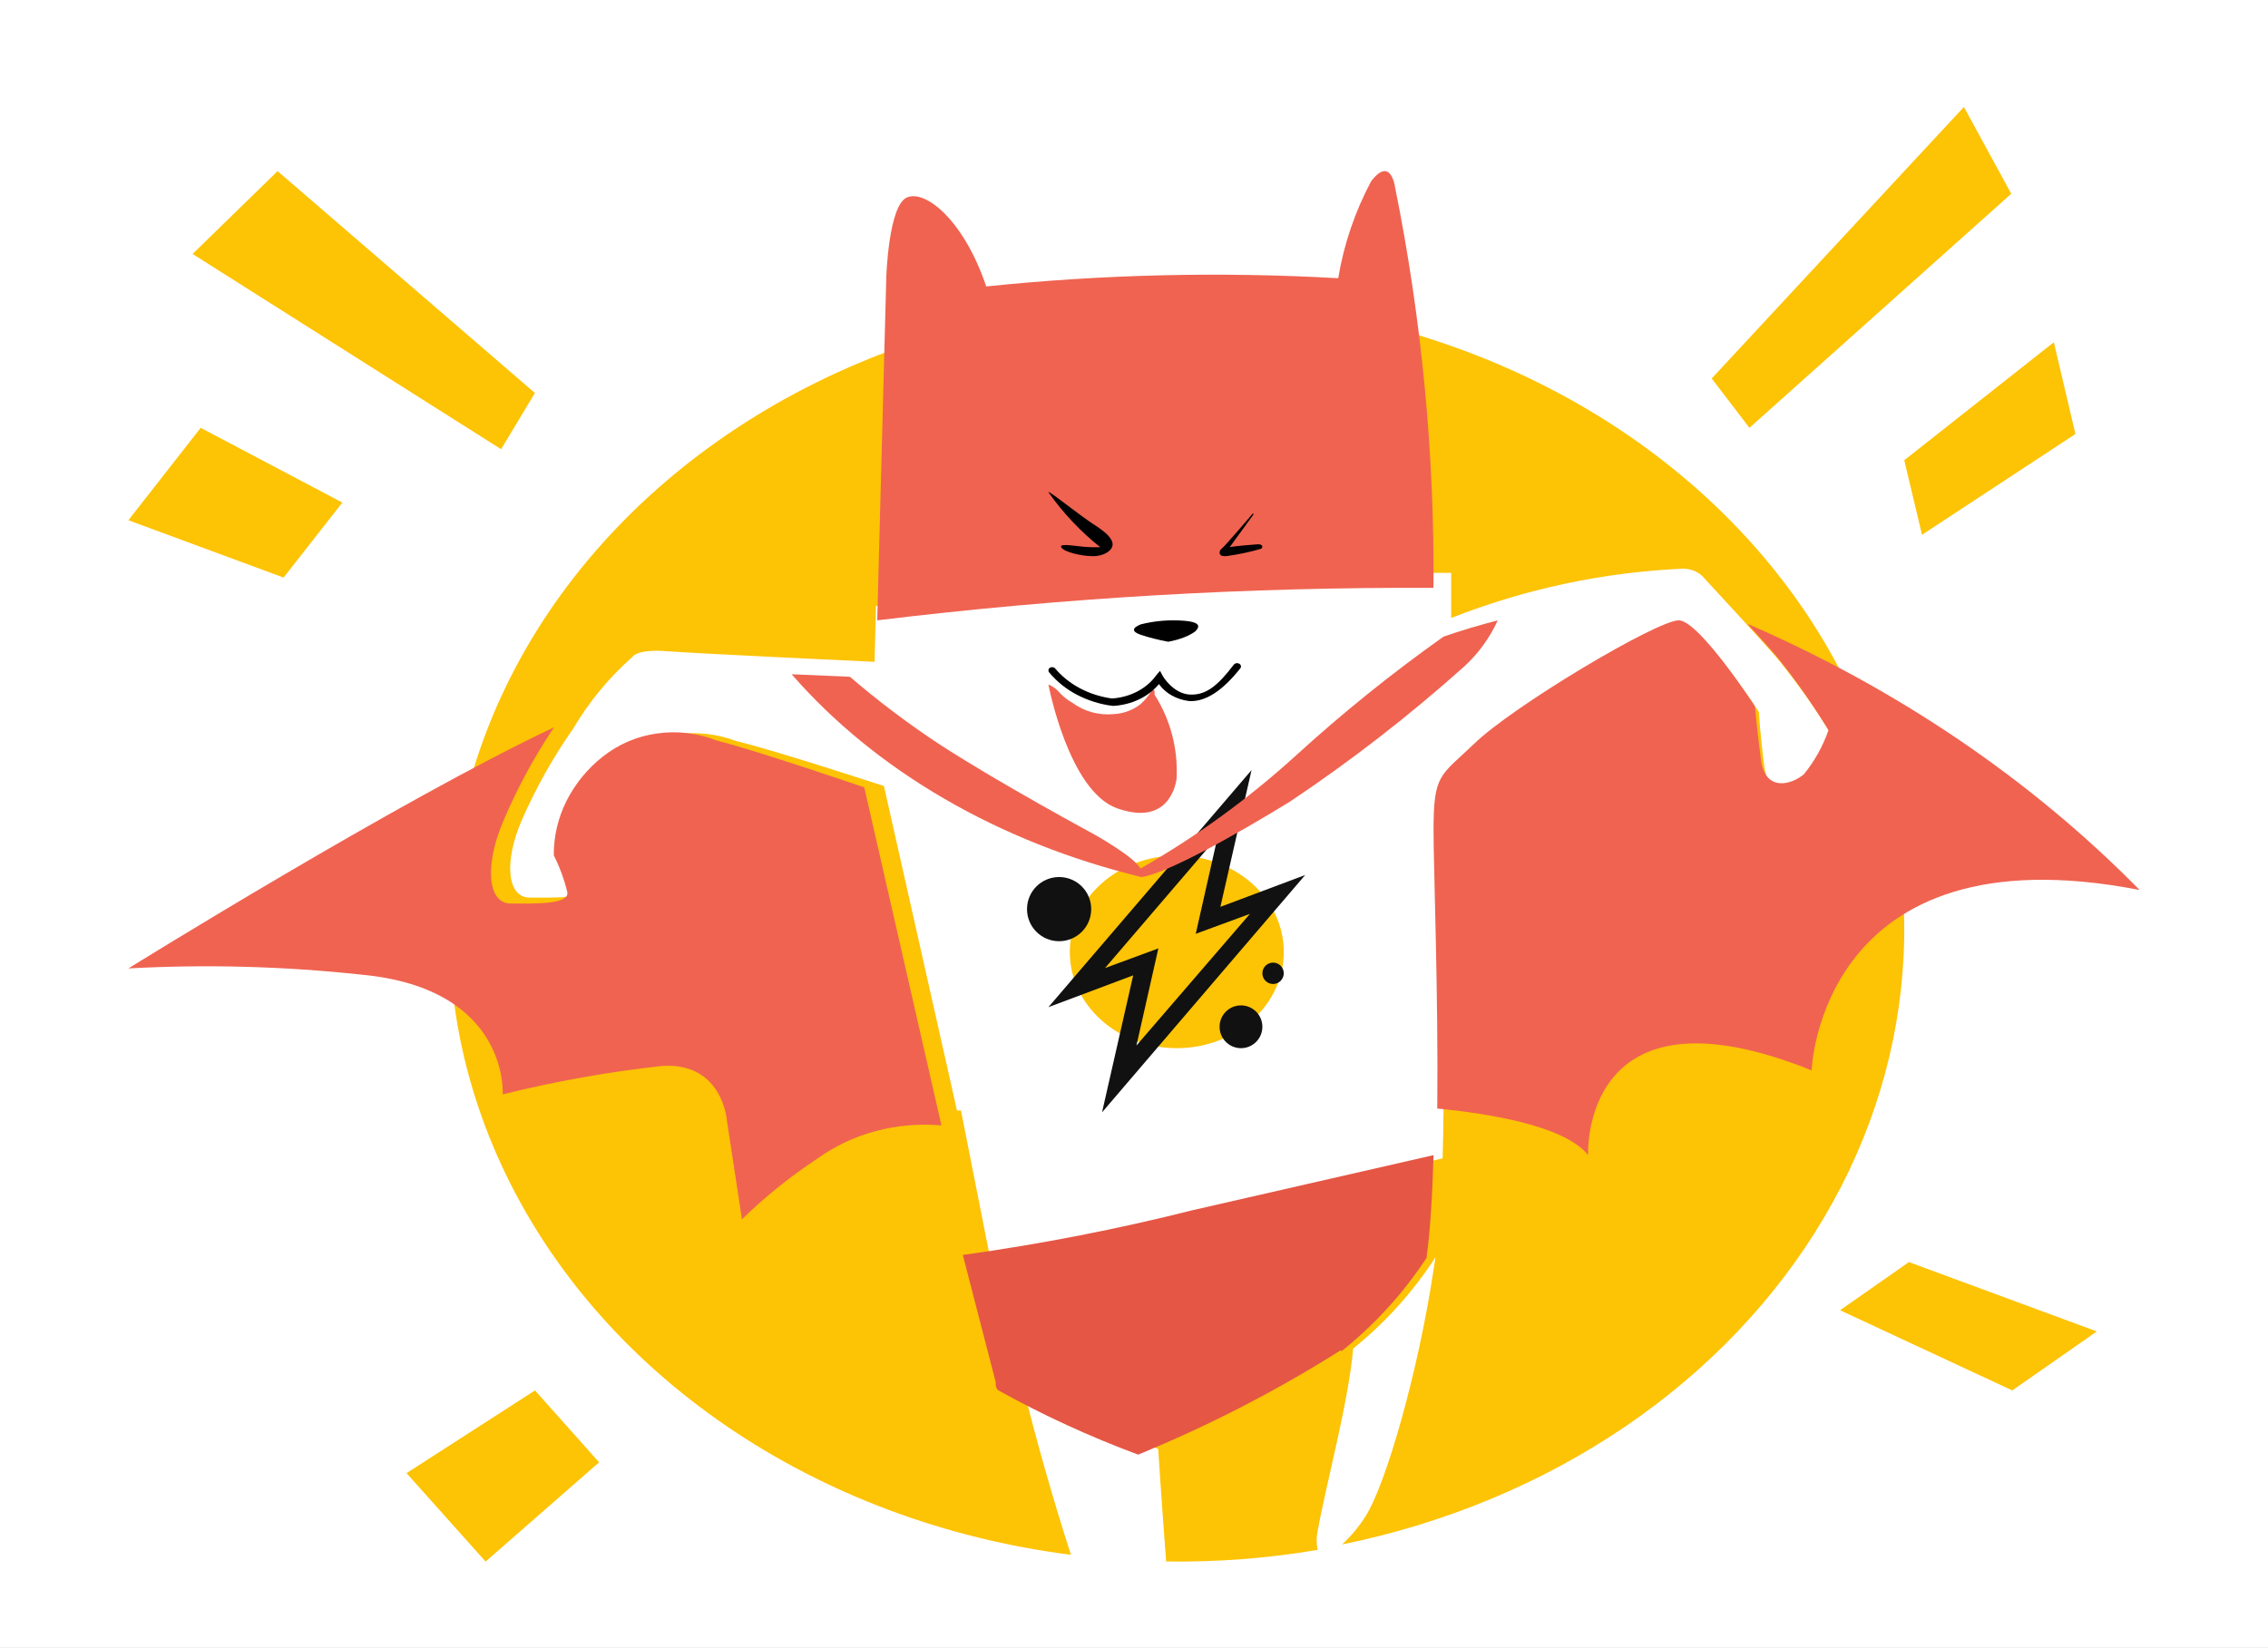
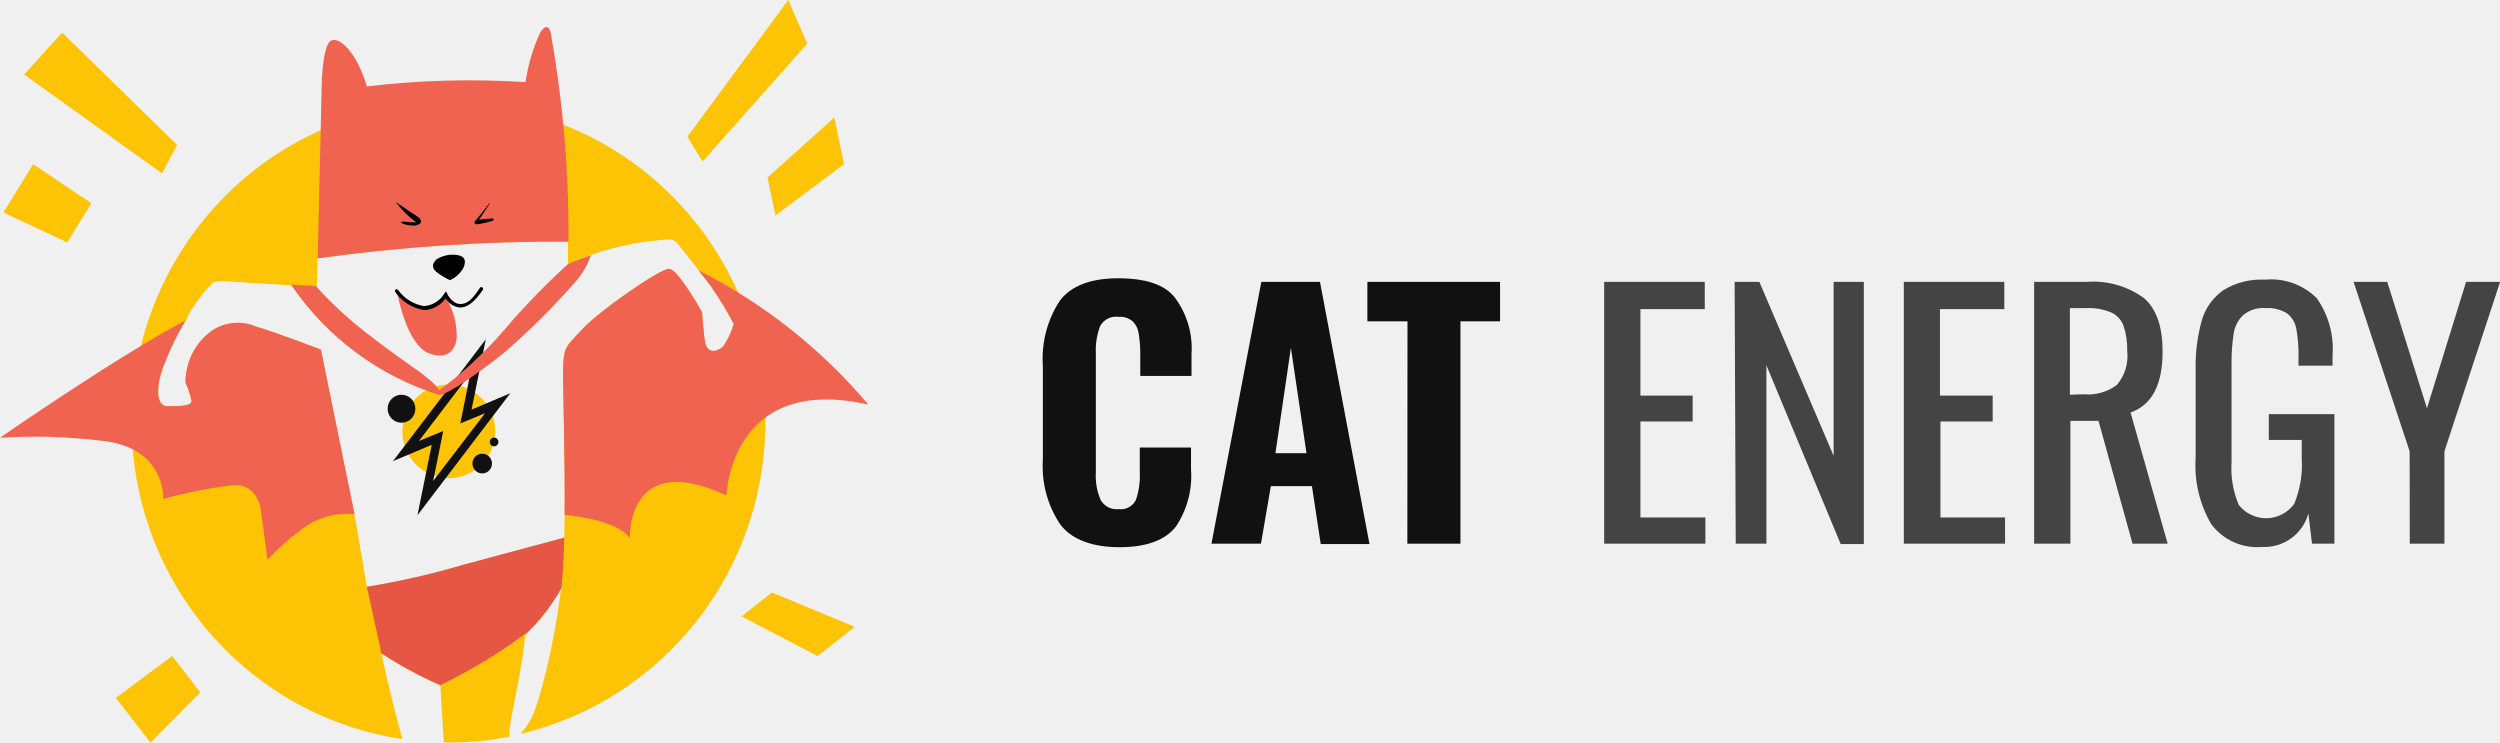
- <svg xmlns="http://www.w3.org/2000/svg" width="106" height="77" fill="none">
-   <path fill="#fff" d="M0 0h106v77H0z" />
-   <path d="M86.405 32.138c-2.29-4.758-5.977-8.912-10.695-12.05-4.718-3.136-10.3-5.146-16.193-5.828-5.892-.683-11.888-.014-17.39 1.94-5.5 1.952-10.316 5.122-13.965 9.192-3.649 4.07-6.004 8.898-6.831 14.004-.827 5.105-.097 10.31 2.117 15.094 2.215 4.785 5.837 8.982 10.505 12.175 4.668 3.192 10.219 5.268 16.1 6.02a117.927 117.927 0 0 1-2.245-7.89 45.44 45.44 0 0 0 6.322 2.936s.16 2.489.372 5.265a38.87 38.87 0 0 0 7.08-.542 2.14 2.14 0 0 1 0-.875c.384-2.154 1.447-6.036 1.66-8.536a18.145 18.145 0 0 0 3.851-4.273l-.08.506c-.73 4.908-2.258 10.149-3.187 11.6-.301.48-.672.926-1.103 1.325 4.808-.978 9.313-2.852 13.203-5.49 3.89-2.639 7.071-5.98 9.324-9.79 2.253-3.812 3.523-8.002 3.722-12.282.2-4.279-.676-8.545-2.567-12.501Zm-1.953 4.366c-.584.495-1.793.829-1.992-.669-.2-1.497-.252-2.545-.252-2.545s-2.564-3.951-3.52-3.997c-.956-.046-7.743 3.997-9.536 5.76-1.554 1.485-1.86 1.381-1.86 3.996 0 1.97.293 9.411.133 15.102L56.6 56.65a96.29 96.29 0 0 1-10.36 1.98l-1.327-6.715h-.186l-3.414-15.17s-5.06-1.66-6.92-2.108a5.695 5.695 0 0 0-2.778-.31 5.353 5.353 0 0 0-2.534 1.035 5.978 5.978 0 0 0-1.706 2 5.189 5.189 0 0 0-.592 2.435c.28.535.495 1.095.638 1.67.066.553-1.594.495-2.657.495-1.062 0-1.222-1.658-.385-3.605a24.983 24.983 0 0 1 2.417-4.308 13.905 13.905 0 0 1 2.75-3.329s.186-.392 1.66-.276c1.474.115 9.669.495 9.669.495l.066-2.615a218.207 218.207 0 0 1 26.883-1.543v2.108a33.691 33.691 0 0 1 10.81-2.304c.2-.005.399.034.578.113.178.078.331.193.445.336.452.495 3.201 3.456 3.52 3.882a31.808 31.808 0 0 1 2.43 3.456 6.81 6.81 0 0 1-1.155 2.119v.012Z" fill="#FDC305" />
-   <path d="M81.674 29.163c.629.695 1.177 1.309 1.338 1.494a32.006 32.006 0 0 1 2.448 3.475 6.87 6.87 0 0 1-1.15 2.062c-.59.499-1.807.834-2.007-.672-.2-1.505-.281-2.502-.281-2.502S79.44 29.047 78.477 29c-.963-.046-7.798 4.02-9.604 5.793-1.565 1.494-1.873 1.39-1.873 4.02 0 1.737.227 7.703.174 13.01 2.421.23 5.98.81 7.05 2.177 0 0-.389-8.318 10.446-3.962 0 0 .375-11.341 15.33-8.433-5.084-5.17-11.316-9.4-18.326-12.442ZM66.997 27.481A90.896 90.896 0 0 0 65.2 8.744s-.192-1.474-1.116-.272a14.796 14.796 0 0 0-1.54 4.534 102.866 102.866 0 0 0-16.45.385c-1.052-3.117-2.849-4.534-3.708-4.16-.86.374-.963 3.718-.963 3.718L41 29a207.018 207.018 0 0 1 25.997-1.519Z" fill="#F06351" />
-   <path d="M66.669 58.809c.18-1.267.276-2.95.331-4.809l-11.241 2.57c-3.532.891-7.125 1.591-10.759 2.097l1.531 5.922c0 .13 0 .26.097.39A47.396 47.396 0 0 0 53.193 68a61.134 61.134 0 0 0 9.49-4.892v.071a18.733 18.733 0 0 0 3.986-4.37Z" fill="#E55645" />
-   <path d="M49.003 23.014c-.075-.161 1.483 1.098 2.092 1.485.608.387.905.678.905.952 0 .275-.386.549-.92.549s-1.365-.194-1.484-.42c-.119-.226.89 0 1.395 0h.43a12.528 12.528 0 0 1-2.418-2.566ZM58.508 24.055s-1.293 1.522-1.41 1.593c-.116.072-.219.404.246.345a11.244 11.244 0 0 0 1.578-.333c.142-.071.09-.238-.155-.214-.246.024-.88.06-1.293.13l1.099-1.509s.038-.143-.065-.012ZM54.6 30c.54-.1.986-.272 1.27-.49.325-.324 0-.446-.513-.49a6.291 6.291 0 0 0-2.038.166c-.454.182-.396.358 0 .49.393.13.824.239 1.281.324Z" fill="#000" />
-   <path d="M53.875 32.194c-.144.275-.34.523-.577.729-.357.278-.795.44-1.253.46a2.795 2.795 0 0 1-1.93-.533 2.489 2.489 0 0 1-.664-.547A1.254 1.254 0 0 0 49 32s.94 4.99 3.22 5.79c2.281.802 2.707-.922 2.77-1.383a6.67 6.67 0 0 0-1.028-3.934c0-.364-.025-.121-.087-.279Z" fill="#F06351" />
-   <path d="M52.018 33a4.913 4.913 0 0 1-1.67-.514 4.238 4.238 0 0 1-1.3-1.037.15.15 0 0 1-.048-.108.15.15 0 0 1 .106-.142.203.203 0 0 1 .137 0 .18.18 0 0 1 .058.033c.313.377.71.696 1.167.94.458.244.967.407 1.5.481.42-.027.827-.14 1.188-.328.36-.189.663-.448.883-.757l.178-.206.126.239s.48.824 1.263.868c.784.043 1.34-.456 2.06-1.4a.186.186 0 0 1 .116-.066.207.207 0 0 1 .137.023c.04.023.068.06.078.1a.14.14 0 0 1-.028.117c-.842 1.063-1.638 1.573-2.388 1.53a2.169 2.169 0 0 1-.812-.259 1.833 1.833 0 0 1-.603-.533 2.761 2.761 0 0 1-.94.718c-.372.176-.784.279-1.208.301Z" fill="#000" />
-   <path d="M55 49c2.761 0 5-2.015 5-4.5S57.761 40 55 40s-5 2.015-5 4.5 2.239 4.5 5 4.5Z" fill="#FDC305" />
-   <path d="m61 40.906-3.962 1.487L58.494 36 49 47.083l3.962-1.487L51.506 52 61 40.906Zm-9.354 4.349 5.265-6.144-1.025 4.543 2.532-.932-5.304 6.155 1.025-4.542-2.493.92ZM49.5 44a1.5 1.5 0 1 0 0-3 1.5 1.5 0 0 0 0 3ZM58 49a1 1 0 1 0 0-2 1 1 0 0 0 0 2ZM59.5 46a.5.5 0 1 0 0-1 .5.5 0 0 0 0 1Z" fill="#111" />
-   <path d="M67.467 29.761a71.854 71.854 0 0 0-6.932 5.588 41.319 41.319 0 0 1-7.232 5.254c-.3-.568-2.22-1.63-2.22-1.63S46.806 36.668 44 34.855a40.853 40.853 0 0 1-4.276-3.217L37 31.52c3.932 4.522 9.692 7.864 16.343 9.48 1.172-.15 4.468-2.005 6.933-3.517a73.101 73.101 0 0 0 8.171-6.338A6.657 6.657 0 0 0 70 29a32.664 32.664 0 0 0-2.533.761Z" fill="#F06351" />
-   <path d="M94 9.057 81.764 20 80 17.693 91.787 5 94 9.057ZM89.829 25 97 20.288 95.99 16 89 21.515 89.829 25ZM86 61.252 94.048 65 98 62.242 89.217 59 86 61.252ZM9 11.872 12.974 8 25 18.372 23.42 21 9 11.872ZM16 23.494 9.38 20 6 24.32 13.254 27 16 23.494ZM25.004 65 19 68.867 22.695 73 28 68.36 25.004 65Z" fill="#FDC305" />
-   <path d="M40.392 36.806s-5.053-1.727-6.91-2.194a5.471 5.471 0 0 0-2.775-.324 5.23 5.23 0 0 0-2.53 1.079 6.164 6.164 0 0 0-1.704 2.082 5.588 5.588 0 0 0-.591 2.535c.28.557.494 1.14.637 1.739.066.575-1.592.515-2.653.515s-1.22-1.727-.385-3.753A26.337 26.337 0 0 1 25.895 34C18.667 37.406 6 45.272 6 45.272a67.165 67.165 0 0 1 10.863.288c6.963.636 6.632 5.6 6.632 5.6a56.072 56.072 0 0 1 7.467-1.331c2.812-.168 3.01 2.542 3.01 2.542L34.677 57a23.647 23.647 0 0 1 3.515-2.83c1.637-1.185 3.722-1.745 5.809-1.559l-3.608-15.805Z" fill="#F06351" />
+ <svg xmlns="http://www.w3.org/2000/svg" width="202" height="60" fill="none">
+   <g clip-path="url(#a)">
+     <path d="M59.883 24.21a25.808 25.808 0 0 0-8.053-10.552 25.493 25.493 0 0 0-12.193-5.105 25.409 25.409 0 0 0-13.093 1.699 25.636 25.636 0 0 0-10.515 8.05 25.951 25.951 0 0 0-5.144 12.264 26.04 26.04 0 0 0 1.595 13.218 25.817 25.817 0 0 0 7.909 10.662 25.5 25.5 0 0 0 12.122 5.272c-.58-2.109-1.17-4.439-1.69-6.91 1.513.99 3.105 1.85 4.76 2.572 0 0 .12 2.179.28 4.61a25.269 25.269 0 0 0 5.33-.474 2.174 2.174 0 0 1 0-.767c.29-1.886 1.09-5.286 1.25-7.475a15.335 15.335 0 0 0 2.9-3.742l-.06.444c-.55 4.297-1.7 8.887-2.4 10.158-.226.42-.505.81-.83 1.16a25.549 25.549 0 0 0 9.941-4.808 25.817 25.817 0 0 0 7.021-8.573 26.065 26.065 0 0 0 .87-21.703Zm-1.47 3.823c-.44.434-1.35.726-1.5-.585-.15-1.311-.19-2.23-.19-2.23s-1.93-3.46-2.65-3.5c-.72-.04-5.831 3.5-7.181 5.044-1.17 1.301-1.4 1.21-1.4 3.5 0 1.725.22 8.242.1 13.225l-8.15 2.189a63.539 63.539 0 0 1-7.801 1.735l-1-5.881h-.14l-2.57-13.285s-3.81-1.453-5.21-1.846a3.73 3.73 0 0 0-4 .635 5.111 5.111 0 0 0-1.285 1.752 5.153 5.153 0 0 0-.446 2.132c.212.469.373.96.48 1.463.05.484-1.2.433-2 .433s-.92-1.452-.29-3.157c.492-1.31 1.1-2.574 1.82-3.773a11.971 11.971 0 0 1 2.07-2.915s.14-.343 1.25-.242c1.11.1 7.28.434 7.28.434l.05-2.29a141.559 141.559 0 0 1 20.242-1.352v1.846a22.362 22.362 0 0 1 8.14-2.017.904.904 0 0 1 .77.393c.34.434 2.41 3.026 2.65 3.4.673.969 1.284 1.98 1.83 3.026a6.32 6.32 0 0 1-.87 1.856v.01Z" fill="#FDC305" />
+     <path d="M56.463 21.86c.47.605.88 1.14 1 1.3.672.97 1.283 1.98 1.83 3.027-.19.64-.48 1.247-.86 1.796-.44.433-1.35.726-1.5-.586-.15-1.31-.21-2.178-.21-2.178s-1.93-3.46-2.65-3.5c-.72-.041-5.83 3.5-7.18 5.043-1.17 1.301-1.4 1.21-1.4 3.5 0 1.513.17 6.708.13 11.328 1.81.202 4.47.707 5.27 1.897 0 0-.29-7.243 7.81-3.45 0 0 .28-9.876 11.46-7.344a43.781 43.781 0 0 0-13.7-10.834ZM45.932 19.52a92.02 92.02 0 0 0-1.4-16.675s-.15-1.312-.87-.242a14.475 14.475 0 0 0-1.2 4.035 70.276 70.276 0 0 0-12.82.343c-.82-2.775-2.22-4.035-2.89-3.703-.67.333-.75 3.31-.75 3.31l-.33 14.283a141.56 141.56 0 0 1 20.26-1.352Z" fill="#F06351" />
+     <path d="M45.352 47.532c.13-1.08.2-2.512.24-4.096l-8.15 2.19a63.531 63.531 0 0 1-7.8 1.785l1.11 5.044c0 .11 0 .221.07.333 1.512.99 3.104 1.85 4.76 2.572a42.347 42.347 0 0 0 6.88-4.166v.06a15.333 15.333 0 0 0 2.89-3.722Z" fill="#E55645" />
+     <path d="M32.002 16.362c-.05-.101 1 .686 1.41.928.41.242.61.424.61.595 0 .171-.26.343-.62.343s-.92-.121-1-.262c-.08-.142.6 0 .94 0h.29a8.112 8.112 0 0 1-1.63-1.604ZM39.502 16.473s-1 1.291-1.09 1.352c-.09.06-.17.343.19.292a8.025 8.025 0 0 0 1.22-.282c.11-.061.07-.202-.12-.182-.19.02-.68.05-1 .111l.85-1.281s.03-.121-.05-.01ZM36.362 22.636c.463-.206.846-.56 1.09-1.009.28-.665 0-.918-.44-1.008a2.432 2.432 0 0 0-1.75.343c-.39.373-.34.736 0 1.008.337.268.707.491 1.1.666Z" fill="#000" />
+     <path d="M36.002 23.907c-.115.229-.271.434-.46.605a1.721 1.721 0 0 1-1 .384 2.167 2.167 0 0 1-1.54-.444 2.004 2.004 0 0 1-.53-.454 1 1 0 0 0-.36-.252s.75 4.146 2.57 4.812c1.82.665 2.16-.767 2.21-1.15a5.718 5.718 0 0 0-.82-3.269c0-.302-.02-.1-.07-.232Z" fill="#F06351" />
+     <path d="M34.301 25.057a3.482 3.482 0 0 1-2.35-1.442.152.152 0 0 1 0-.202.14.14 0 0 1 .2 0 3.232 3.232 0 0 0 2.11 1.321 2.099 2.099 0 0 0 1.64-1.008l.14-.192.1.222s.38.767 1 .807c.62.04 1.06-.424 1.63-1.301a.144.144 0 0 1 .2-.04.145.145 0 0 1 .04.201c-.666.989-1.296 1.463-1.89 1.422a1.541 1.541 0 0 1-1.12-.736 2.266 2.266 0 0 1-1.7.948Z" fill="#000" />
+     <path d="M36.262 38.635c2.07 0 3.75-1.694 3.75-3.783 0-2.09-1.68-3.783-3.75-3.783-2.072 0-3.75 1.694-3.75 3.783 0 2.09 1.678 3.783 3.75 3.783Z" fill="#FDC305" />
+     <path d="m41.232 31.775-3.13 1.322 1.15-5.68-7.5 9.846 3.13-1.322-1.15 5.69 7.5-9.856Zm-7.39 3.864 4.16-5.457-.81 4.035 2-.828-4.19 5.468.81-4.035-1.97.817ZM32.441 34.156c.62 0 1.12-.506 1.12-1.13 0-.624-.5-1.13-1.12-1.13-.618 0-1.12.506-1.12 1.13 0 .624.502 1.13 1.12 1.13ZM38.962 38.252c.436 0 .79-.357.79-.797a.793.793 0 0 0-.79-.797.793.793 0 0 0-.79.797c0 .44.354.797.79.797ZM39.922 36.063c.193 0 .35-.159.35-.354a.352.352 0 0 0-.35-.353.352.352 0 0 0-.35.353c0 .195.157.353.35.353Z" fill="#111" />
+     <path d="M45.882 21.345a57.737 57.737 0 0 0-5.09 5.256 31.988 31.988 0 0 1-5.31 4.942c-.22-.534-1.63-1.533-1.63-1.533s-3.14-2.169-5.2-3.873a32.023 32.023 0 0 1-3.14-3.027l-2-.11a22.646 22.646 0 0 0 12 8.917c.86-.142 3.28-1.887 5.09-3.31a57.904 57.904 0 0 0 6-5.96 6.45 6.45 0 0 0 1.14-2.018c-1.14.383-1.86.716-1.86.716Z" fill="#F06351" />
+     <path d="m65.223 3.53-8.46 9.523-1.22-2.007L63.693 0l1.53 3.53ZM62.653 17.41l5.54-4.145-.78-3.773-5.4 4.852.64 3.067ZM59.923 49.802l6.13 3.207 3.01-2.36-6.69-2.774-2.45 1.927ZM1.95 6.022l3.07-3.39 9.29 9.08-1.22 2.3-11.14-7.99ZM7.38 16.422l-4.7-3.157-2.4 3.904 5.15 2.42 1.95-3.167ZM13.91 53.01l-4.55 3.379L12.16 60l4.02-4.055-2.27-2.936Z" fill="#FDC305" />
+     <path d="M25.931 28.245s-3.81-1.453-5.21-1.846a3.73 3.73 0 0 0-4 .635 5.11 5.11 0 0 0-1.285 1.752 5.152 5.152 0 0 0-.445 2.132c.211.469.372.96.48 1.463.05.484-1.2.433-2 .433s-.92-1.452-.29-3.157A23.1 23.1 0 0 1 15 25.884C9.55 28.75 0 35.367 0 35.367a45.433 45.433 0 0 1 8.19.242c5.25.534 5 4.71 5 4.71a38.335 38.335 0 0 1 5.63-1.12c2.121-.14 2.271 2.14 2.271 2.14l.53 3.893a18.342 18.342 0 0 1 2.65-2.38 6.023 6.023 0 0 1 4.38-1.312l-2.72-13.295Z" fill="#F06351" />
+     <path d="M85.664 42.367a8.417 8.417 0 0 1-1.4-5.235v-7.566a8.55 8.55 0 0 1 1.38-5.286c.927-1.203 2.51-1.802 4.75-1.795 2.24.007 3.757.535 4.55 1.584a6.82 6.82 0 0 1 1.33 4.529v1.775h-4.14v-1.927a10.173 10.173 0 0 0-.13-1.513 1.7 1.7 0 0 0-.47-.958 1.556 1.556 0 0 0-1.15-.373 1.45 1.45 0 0 0-.868.14c-.269.135-.49.35-.632.616a5.562 5.562 0 0 0-.34 2.22v9.603c-.045.76.088 1.52.39 2.22.145.251.359.455.616.586.258.13.548.183.834.15.282.04.569-.01.82-.145.252-.134.455-.345.58-.602a5.94 5.94 0 0 0 .31-2.21v-2.017h4.14v1.745a7.361 7.361 0 0 1-1.23 4.65c-.88 1.11-2.4 1.655-4.56 1.655-2.16 0-3.85-.605-4.78-1.846ZM101.915 22.777h4.74l4 21.184h-3.94l-.71-4.68h-3.32l-.8 4.65h-4l4.03-21.154Zm3.65 13.84-1.26-8.513-1.25 8.513h2.51ZM113.725 25.965h-3.24v-3.188h10.72v3.188h-3.2v17.966h-4.29l.01-17.966Z" fill="#111" />
+     <path d="M129.616 22.777h8.13v2.2h-5.2v6.99h4.22v2.088h-4.22v7.757h5.25v2.119h-8.18V22.777ZM140.157 22.777h2l6 14.052V22.777h2.44v21.184h-1.87l-6-14.445V43.93h-2.48l-.09-21.154ZM153.828 22.777h8.12v2.2h-5.2v6.99h4.26v2.088h-4.22v7.757h5.22v2.119h-8.18V22.777ZM164.358 22.777h4.22a6.956 6.956 0 0 1 4.67 1.322c1 .878 1.49 2.31 1.49 4.297 0 2.69-.863 4.334-2.59 4.933l3 10.602h-2.84l-2.75-9.926h-2.27v9.926h-2.93V22.777Zm4 9.08a3.844 3.844 0 0 0 2.7-.768 3.614 3.614 0 0 0 .82-2.733 5.95 5.95 0 0 0-.29-2.018 1.89 1.89 0 0 0-1-1.09 4.723 4.723 0 0 0-2.05-.352h-1.29v7l1.11-.04ZM178.679 42.367a9.393 9.393 0 0 1-1.27-5.397v-7.06a13.71 13.71 0 0 1 .5-4.036 4.515 4.515 0 0 1 1.74-2.43 5.87 5.87 0 0 1 3.36-.848 5.216 5.216 0 0 1 2.253.28c.722.258 1.38.672 1.927 1.213a7.108 7.108 0 0 1 1.28 4.67v.787h-2.75v-.656a11.691 11.691 0 0 0-.18-2.34 2.02 2.02 0 0 0-.76-1.24 2.98 2.98 0 0 0-1.72-.414 2.504 2.504 0 0 0-1.81.565 2.587 2.587 0 0 0-.77 1.493c-.127.83-.184 1.67-.17 2.511v7.859a7.63 7.63 0 0 0 .59 3.49 2.832 2.832 0 0 0 2.257 1.058 2.808 2.808 0 0 0 1.238-.316c.384-.199.717-.484.975-.833a8.253 8.253 0 0 0 .61-3.682v-1.493h-2.66V33.46h5.3v10.47h-1.81l-.29-2.43a3.723 3.723 0 0 1-1.4 2.002 3.665 3.665 0 0 1-2.33.691 4.627 4.627 0 0 1-2.288-.38 4.668 4.668 0 0 1-1.822-1.446ZM194.699 36.466l-4.53-13.689h2.72l3.21 10.209 3.16-10.209h2.75l-4.5 13.689v7.465h-2.8l-.01-7.465Z" fill="#444" />
+   </g>
+   <defs>
+     <clipPath id="a">
+       <path fill="#fff" d="M0 0h202v60H0z" />
+     </clipPath>
+   </defs>
</svg>
